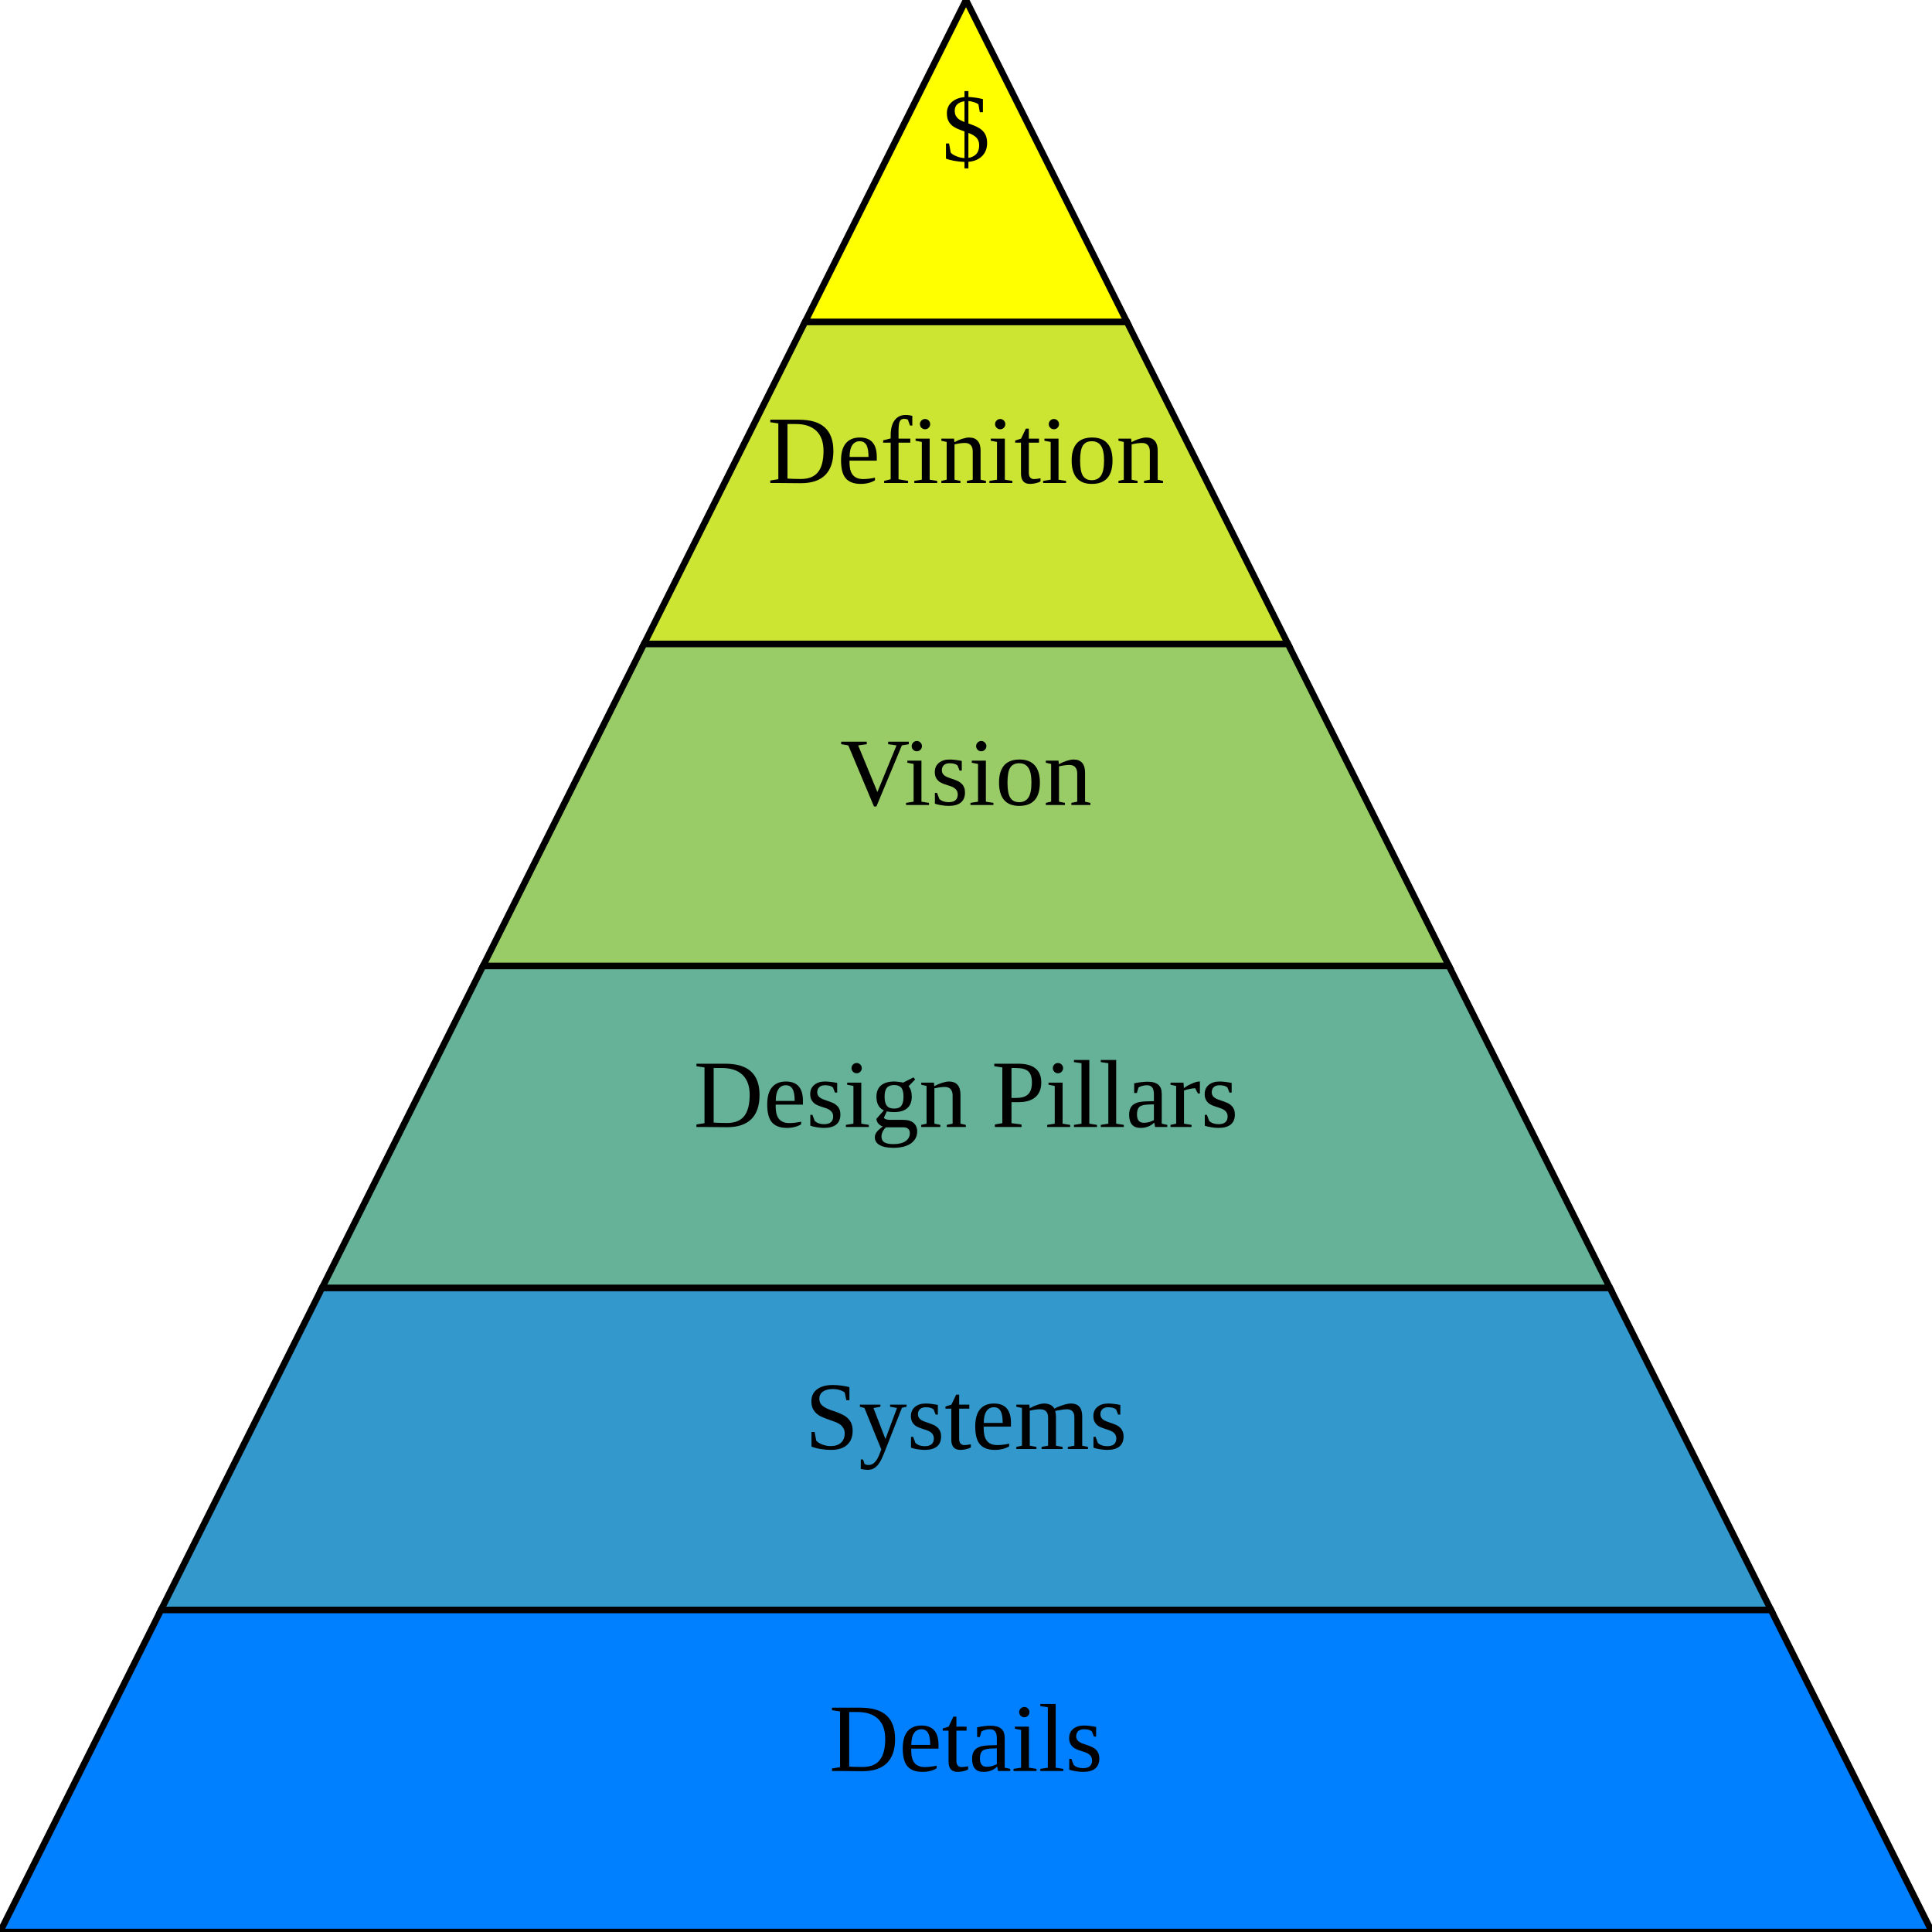
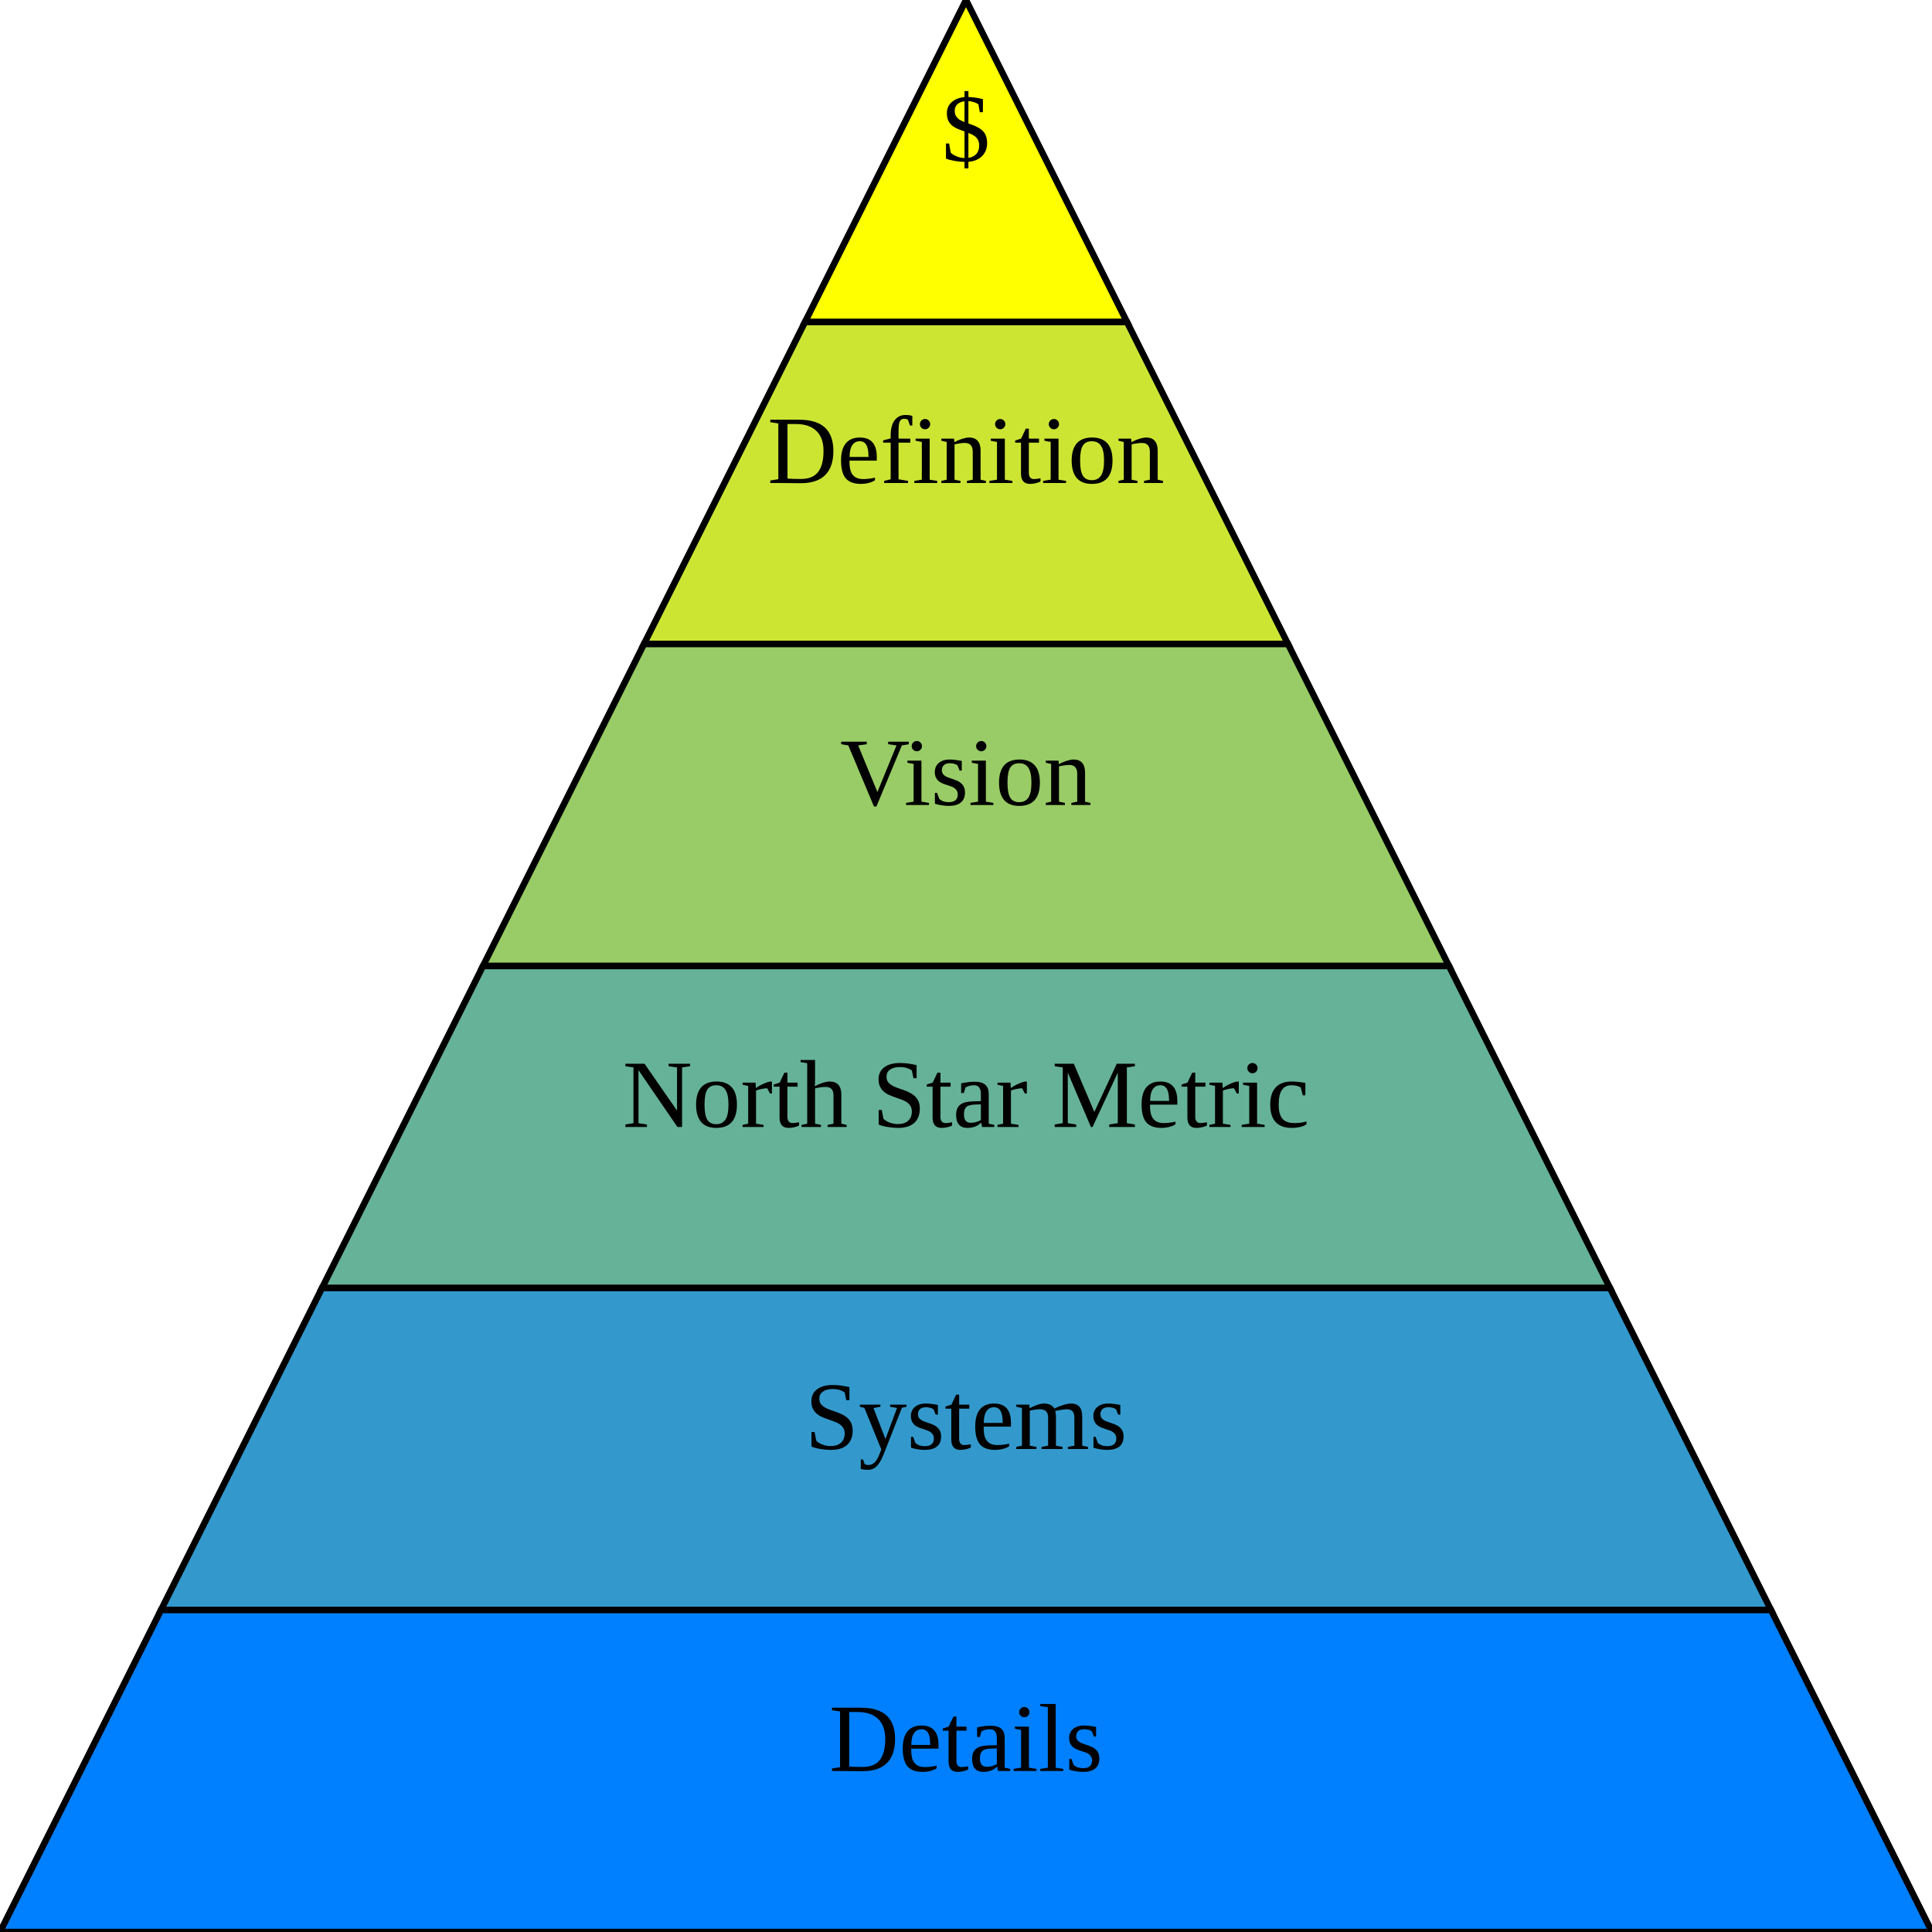
<svg xmlns="http://www.w3.org/2000/svg" baseProfile="tiny" height="300" version="1.2" width="300">
  <defs />
  <polygon fill="#ffff00" points="150.0,0.0 150.0,0.0 175.0,50.0 125.0,50.0" stroke="black" />
  <polygon fill="#cce533" points="125.0,50.0 175.0,50.0 200.0,100.0 100.0,100.0" stroke="black" />
  <polygon fill="#99cc66" points="100.0,100.0 200.0,100.0 225.0,150.0 75.0,150.0" stroke="black" />
  <polygon fill="#66b299" points="75.0,150.0 225.0,150.0 250.0,200.0 50.0,200.0" stroke="black" />
  <polygon fill="#3399cc" points="50.0,200.0 250.0,200.0 275.0,250.0 25.0,250.0" stroke="black" />
  <polygon fill="#0080ff" points="25.0,250.0 275.0,250.0 300.0,300.0 0.0,300.0" stroke="black" />
  <text fill="black" font-size="15px" text-anchor="middle" x="150.0" y="25.0">$</text>
  <text fill="black" font-size="15px" text-anchor="middle" x="150.0" y="75.0">Definition</text>
  <text fill="black" font-size="15px" text-anchor="middle" x="150.0" y="125.0">Vision</text>
-   <text fill="black" font-size="15px" text-anchor="middle" x="150.0" y="175.0">Design Pillars</text>
+   <text fill="black" font-size="15px" text-anchor="middle" x="150.0" y="175.0">North Star Metric</text>
  <text fill="black" font-size="15px" text-anchor="middle" x="150.0" y="225.0">Systems</text>
  <text fill="black" font-size="15px" text-anchor="middle" x="150.0" y="275.0">Details</text>
</svg>
